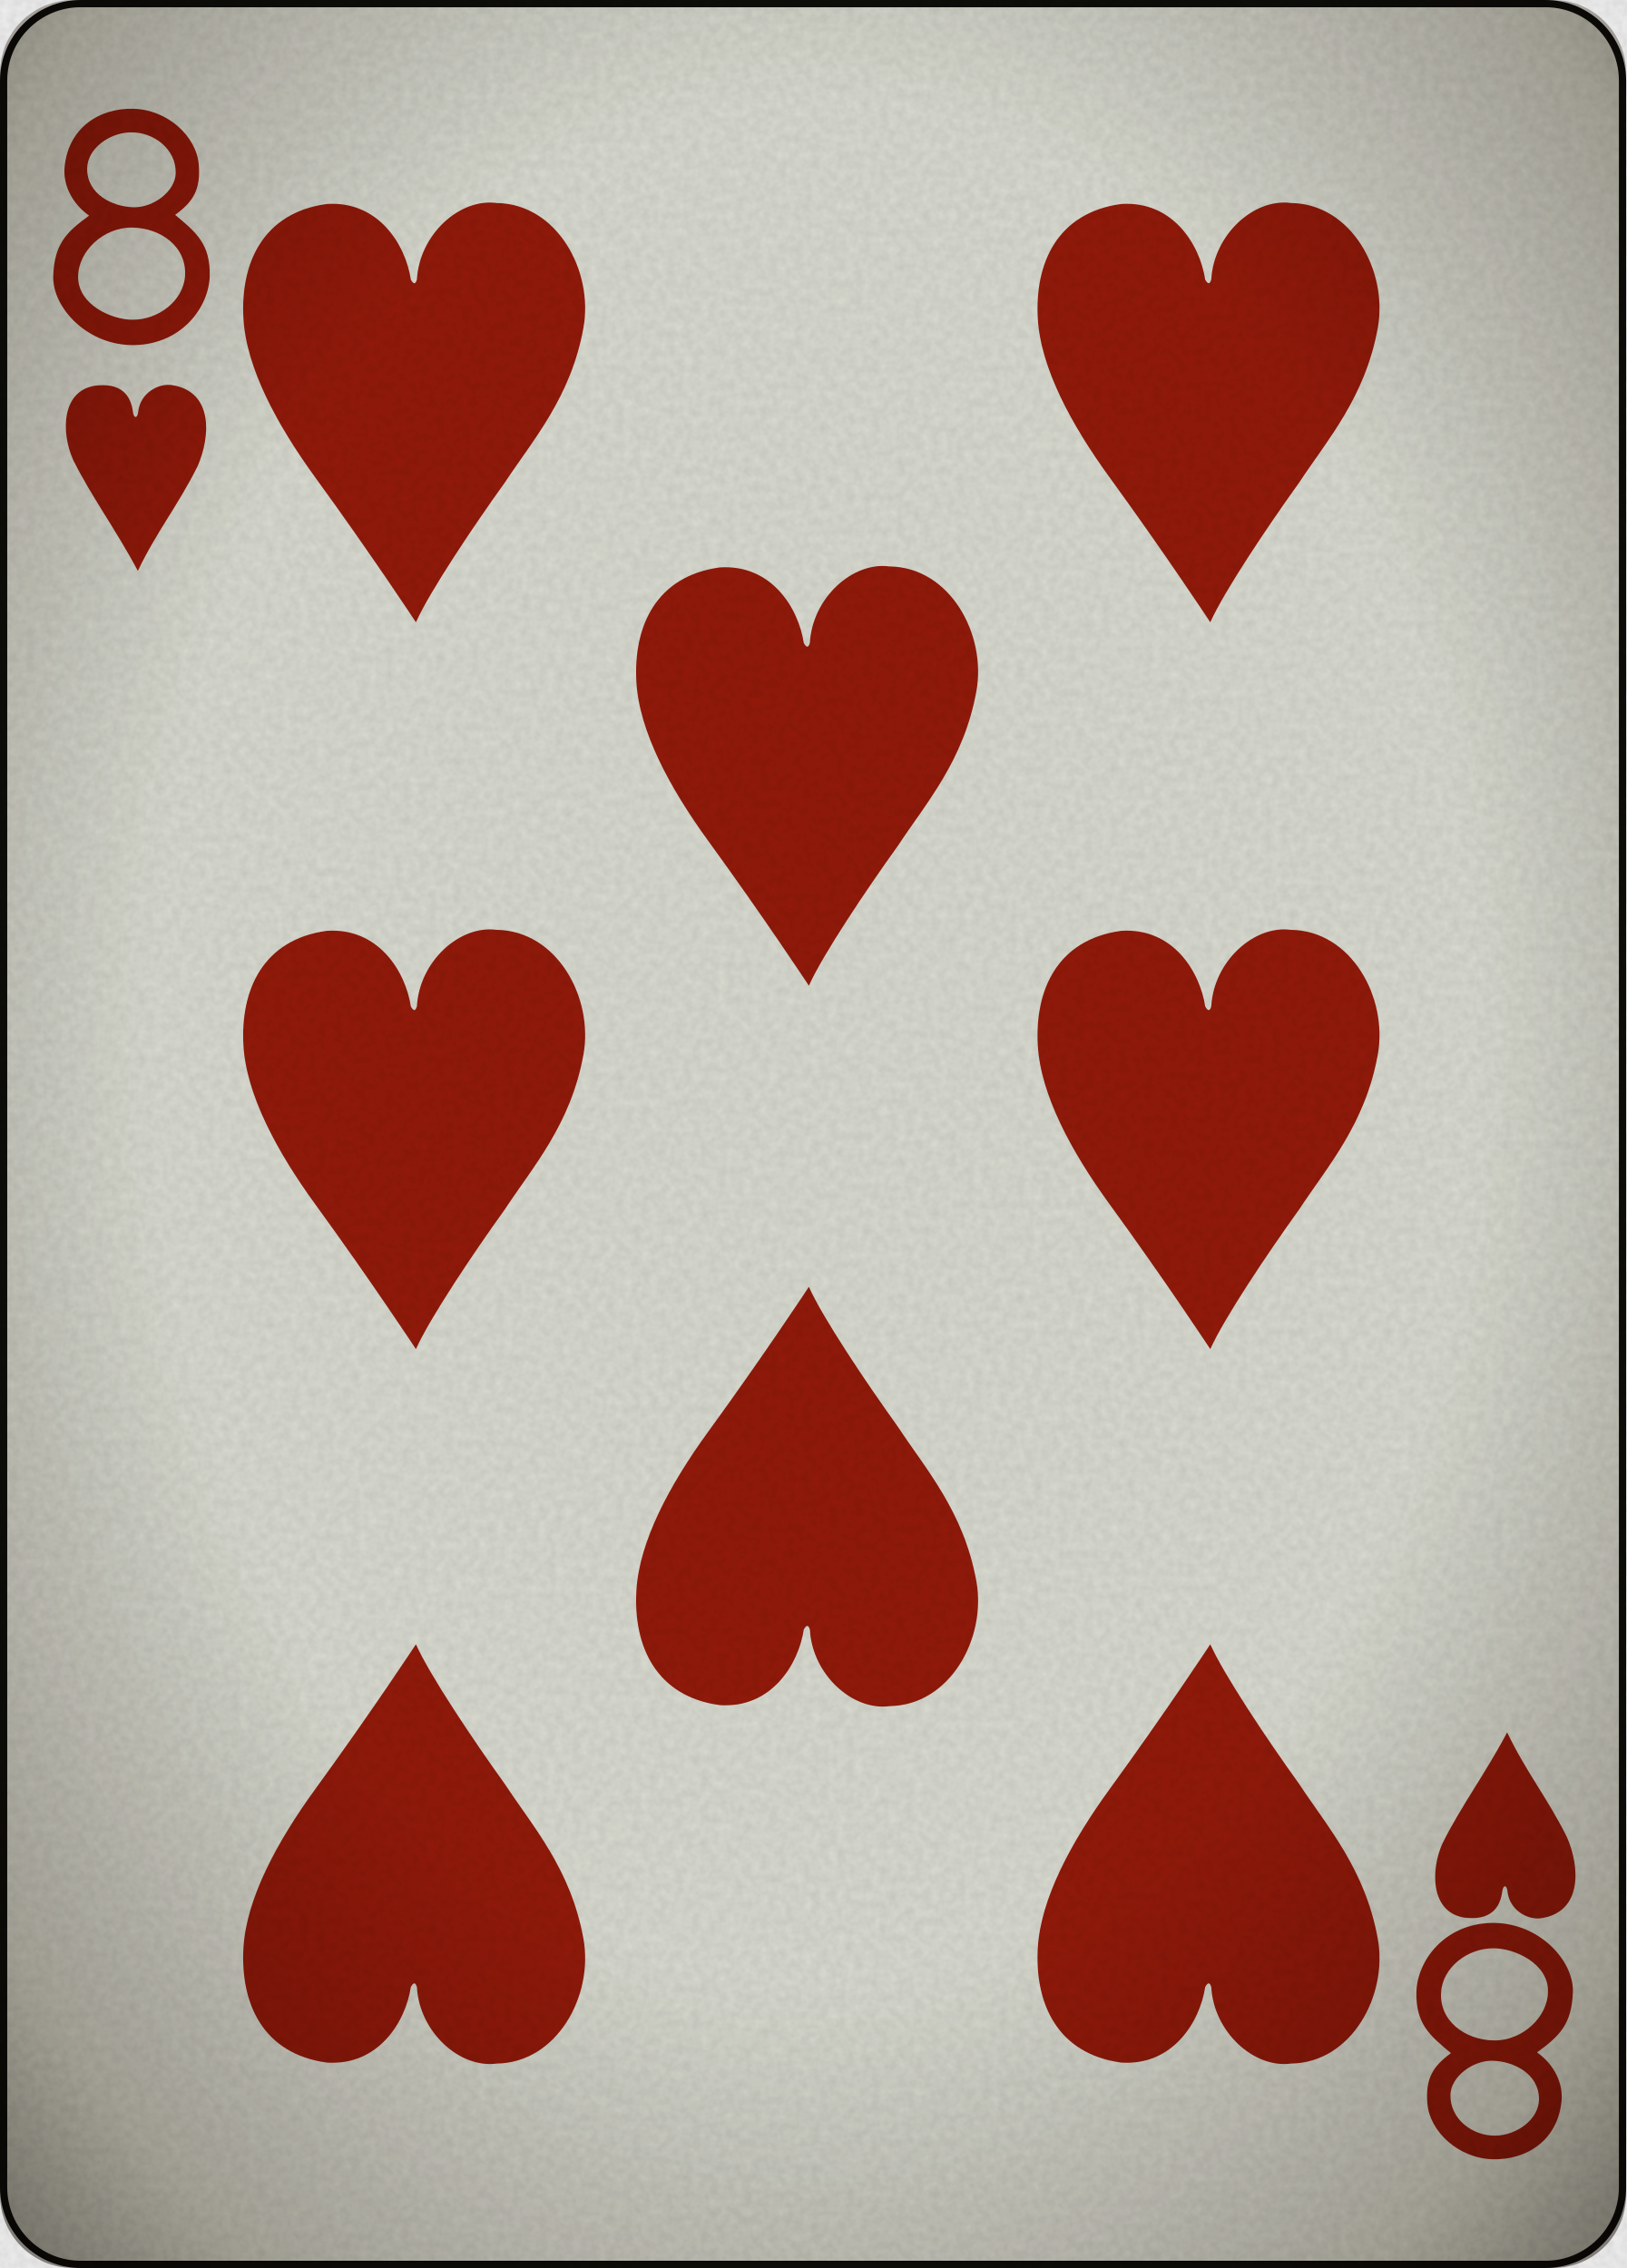
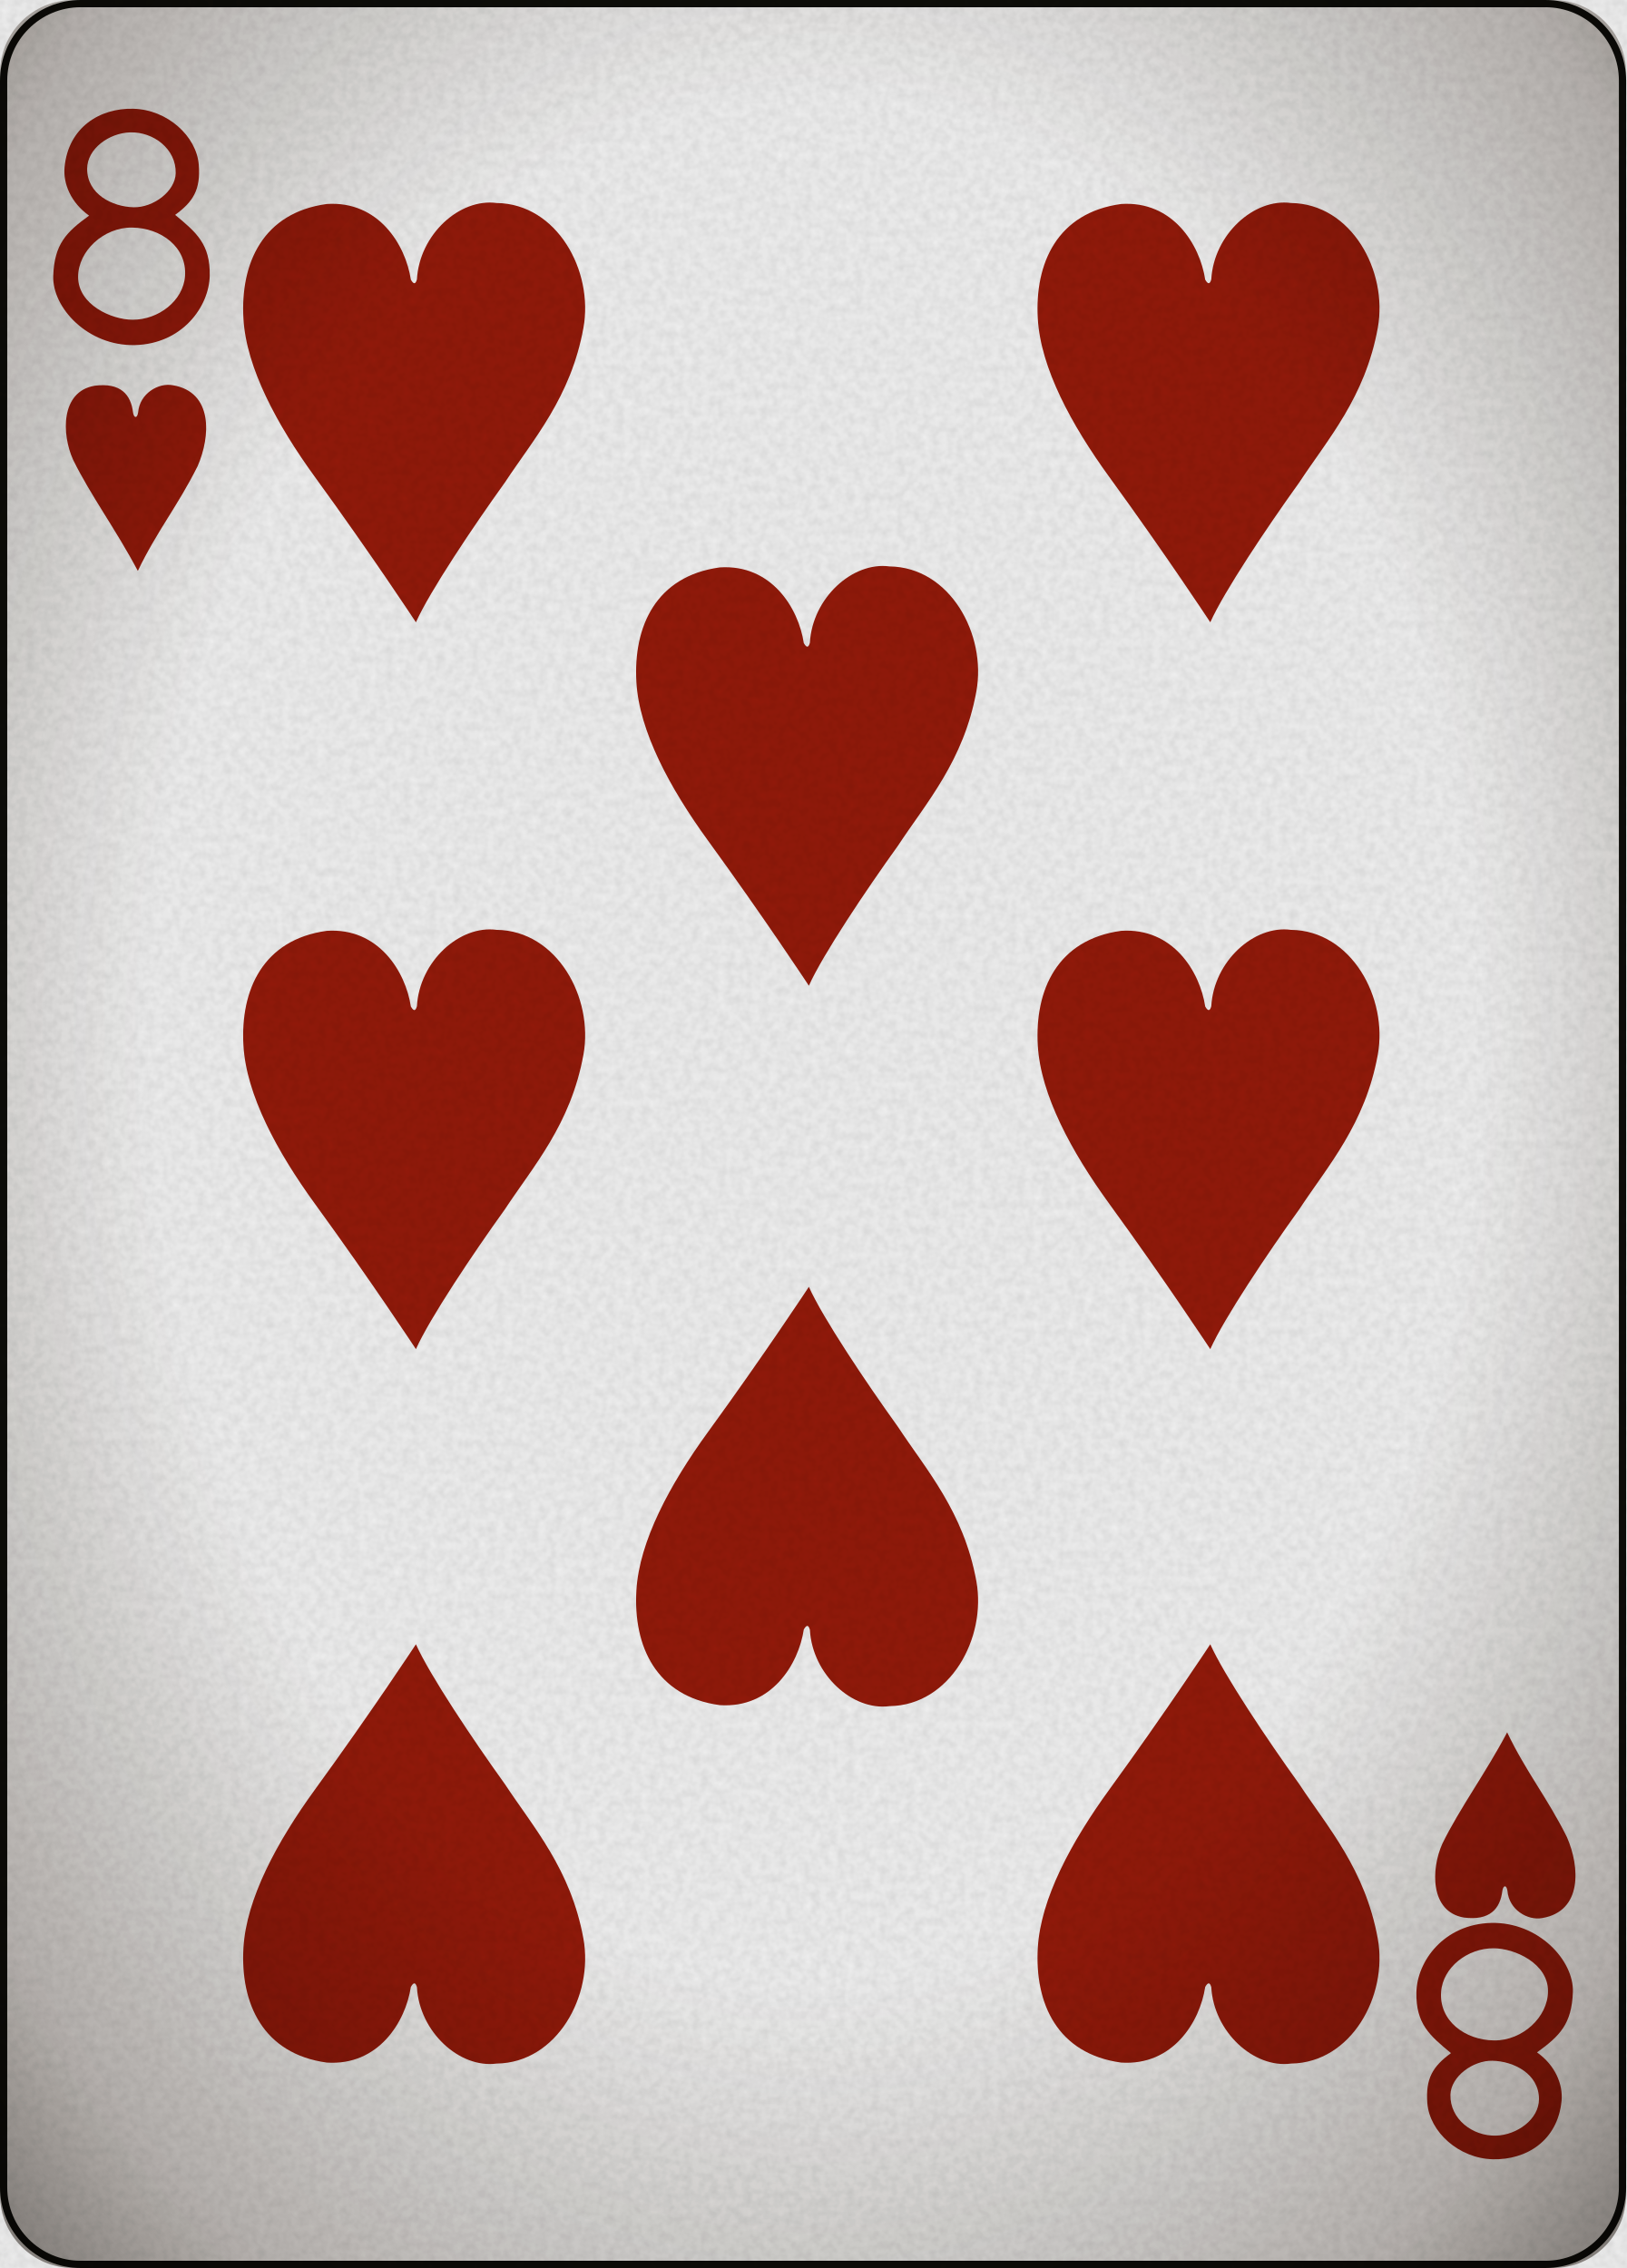
<svg xmlns="http://www.w3.org/2000/svg" width="224.225" height="312.808" id="svg4423" version="1.1">
  <defs id="defs4425">
    <filter id="envejecido" x="-15%" y="-15%" width="130%" height="130%" color-interpolation-filters="sRGB">
      <feColorMatrix in="SourceGraphic" type="matrix" values="0.62 0.12 0.05 0 0.06                 0.05 0.70 0.05 0 0.06                 0.00 0.06 0.72 0 0.04                 0    0    0    1 0" result="warm" />
      <feTurbulence type="fractalNoise" baseFrequency="0.85" numOctaves="2" seed="11" result="noise" />
      <feColorMatrix in="noise" type="matrix" values="0 0 0 0 0                 0 0 0 0 0                 0 0 0 0 0                 0 0 0 0.10 0" result="noiseAlpha" />
      <feComposite in="noiseAlpha" in2="warm" operator="over" result="grained" />
    </filter>
    <radialGradient id="vignette-grad" cx="50%" cy="46%" r="75%">
      <stop offset="55%" stop-color="#2a1a0a" stop-opacity="0" />
      <stop offset="85%" stop-color="#2a1a0a" stop-opacity="0.28" />
      <stop offset="100%" stop-color="#160d05" stop-opacity="0.55" />
    </radialGradient>
  </defs>
  <g id="layer1" transform="translate(-259.9347,-369.7772)" filter="url(#envejecido)">
    <g transform="translate(-1313.621,-113.6612)" id="g9013" style="display:inline">
      <g id="g8854">
        <g transform="translate(-4683.875,2918.937)" id="g8836">
-           <rect ry="10.63" rx="10.63" style="display:inline;fill:#ffffff;fill-opacity:1;stroke:#000000;stroke-width:0.997;stroke-miterlimit:4;stroke-dasharray:none;stroke-opacity:1" id="rect6361" width="223.228" height="311.811" x="6257.929" y="-2435" />
+           <rect ry="10.63" rx="10.63" style="display:inline;fill:none;fill-opacity:0;stroke:#000000;stroke-width:0.997;stroke-miterlimit:4;stroke-dasharray:none;stroke-opacity:1" id="rect6361" width="223.228" height="311.811" x="6257.929" y="-2435" />
          <g id="g8646" transform="matrix(0.3010621,0,0,0.3010621,5370.094,-1979.932)">
            <path style="display:inline;fill:#d40000;fill-opacity:1" d="m 2971.742,-1386.815 c 0.532,-14.533 5.882,-19.991 16.421,-27.6 -8.406,-5.963 -11.95,-14.736 -11.234,-22.212 1.732,-18.092 15.976,-27.144 31.505,-26.75 15.529,0.394 28.913,12.501 29.957,25.649 0.908,11.437 -2.559,16.948 -10.82,22.969 9.808,8.11 16.078,13.452 15.84,27.769 -0.238,14.316 -12.641,31.355 -34.261,31.878 -21.62,0.523 -37.94,-17.169 -37.408,-31.703 z m 60.362,0.048 c 0.927,-13.161 -10.922,-22.04 -24.292,-22.178 -13.028,-0.135 -24.683,10.784 -24.685,22.599 0,12.692 15.158,19.586 24.948,19.623 11.899,0.044 23.23,-8.71 24.029,-20.044 z m -4.278,-47.078 c 0.259,-11.086 -10.154,-19.031 -20.888,-18.711 -9.551,0.284 -19.667,7.443 -19.672,16.71 -0.01,11.592 11.5,17.38 21.314,17.598 8.903,0.198 19.051,-7.223 19.246,-15.597 z" id="path7112" />
            <path id="path7128" d="m 3667.748,-600.564 c -0.532,14.533 -5.882,19.991 -16.421,27.6 8.406,5.963 11.95,14.736 11.234,22.212 -1.732,18.092 -15.976,27.144 -31.505,26.75 -15.529,-0.394 -28.913,-12.501 -29.957,-25.649 -0.908,-11.437 2.559,-16.948 10.82,-22.969 -9.808,-8.11 -16.078,-13.452 -15.84,-27.769 0.238,-14.316 12.641,-31.355 34.261,-31.878 21.62,-0.523 37.94,17.169 37.408,31.703 z m -60.362,-0.048 c -0.927,13.161 10.922,22.04 24.292,22.178 13.028,0.135 24.683,-10.784 24.685,-22.599 0,-12.692 -15.158,-19.586 -24.948,-19.623 -11.899,-0.044 -23.23,8.71 -24.029,20.044 z m 4.278,47.078 c -0.259,11.086 10.154,19.031 20.888,18.711 9.551,-0.284 19.667,-7.443 19.672,-16.71 0.01,-11.592 -11.5,-17.38 -21.314,-17.598 -8.903,-0.198 -19.051,7.223 -19.246,15.597 z" style="display:inline;fill:#d40000;fill-opacity:1" />
          </g>
        </g>
      </g>
      <path style="display:inline;fill:#d40000;fill-opacity:1" d="m 1583.636,546.847 c -1.583,-3.472 -1.757,-9.405 2.971,-10.208 3.562,-0.458 5.012,1.198 5.3,3.742 0.142,0.743 0.562,0.788 0.695,-0.058 0.204,-2.609 2.787,-4.133 4.806,-3.75 5.527,0.945 5.204,7.028 3.398,11.156 -2.731,5.479 -5.601,8.938 -8.245,14.452 -3.038,-5.741 -6.507,-10.405 -8.926,-15.333 z" id="path8634" />
      <path id="path8548" d="m 1618.614,511.574 c 7.144,-0.474 10.868,5.627 11.595,10.436 0.433,0.764 0.671,0.549 0.837,-0.042 0.349,-6.174 5.875,-11.22 10.993,-10.53 8.328,0.108 13.389,9.375 11.966,17.219 -1.738,9.582 -6.9,15.351 -10.808,21.293 -4.421,6.152 -10.373,15.04 -12.29,19.317 0,0 -6.048,-9.205 -13.917,-20.03 -5.262,-7.239 -9.473,-15.082 -9.865,-21.835 -0.448,-7.715 2.719,-14.632 11.489,-15.828 z" style="display:inline;fill:#d40000;fill-opacity:1" />
      <path id="path8550" d="m 1728.147,511.574 c 7.144,-0.474 10.868,5.627 11.595,10.436 0.433,0.764 0.671,0.549 0.837,-0.042 0.349,-6.174 5.875,-11.22 10.993,-10.53 8.328,0.108 13.389,9.375 11.966,17.219 -1.738,9.582 -6.9,15.351 -10.808,21.293 -4.421,6.152 -10.373,15.04 -12.29,19.317 0,0 -6.048,-9.205 -13.917,-20.03 -5.262,-7.239 -9.473,-15.082 -9.865,-21.835 -0.448,-7.715 2.719,-14.632 11.489,-15.828 z" style="display:inline;fill:#d40000;fill-opacity:1" />
      <path id="path8552" d="m 1672.797,561.698 c 7.144,-0.474 10.868,5.627 11.595,10.436 0.433,0.764 0.671,0.549 0.837,-0.042 0.349,-6.174 5.875,-11.22 10.993,-10.53 8.328,0.108 13.389,9.375 11.966,17.219 -1.738,9.582 -6.9,15.351 -10.808,21.293 -4.421,6.152 -10.373,15.04 -12.29,19.317 0,0 -6.048,-9.205 -13.917,-20.03 -5.262,-7.239 -9.473,-15.082 -9.865,-21.835 -0.448,-7.715 2.719,-14.632 11.489,-15.828 z" style="display:inline;fill:#d40000;fill-opacity:1" />
      <path id="path8554" d="m 1618.614,611.822 c 7.144,-0.474 10.868,5.627 11.595,10.436 0.433,0.764 0.671,0.549 0.837,-0.042 0.349,-6.174 5.875,-11.22 10.993,-10.53 8.328,0.108 13.389,9.375 11.966,17.219 -1.738,9.582 -6.9,15.351 -10.808,21.293 -4.421,6.152 -10.373,15.04 -12.29,19.317 0,0 -6.048,-9.205 -13.917,-20.03 -5.262,-7.239 -9.473,-15.082 -9.865,-21.835 -0.448,-7.715 2.719,-14.632 11.489,-15.828 z" style="display:inline;fill:#d40000;fill-opacity:1" />
      <path id="path8556" d="m 1728.147,611.822 c 7.144,-0.474 10.868,5.627 11.595,10.436 0.433,0.764 0.671,0.549 0.837,-0.042 0.349,-6.174 5.875,-11.22 10.993,-10.53 8.328,0.108 13.389,9.375 11.966,17.219 -1.738,9.582 -6.9,15.351 -10.808,21.293 -4.421,6.152 -10.373,15.04 -12.29,19.317 0,0 -6.048,-9.205 -13.917,-20.03 -5.262,-7.239 -9.473,-15.082 -9.865,-21.835 -0.448,-7.715 2.719,-14.632 11.489,-15.828 z" style="display:inline;fill:#d40000;fill-opacity:1" />
      <path id="path8614" d="m 1728.147,767.914 c 7.144,0.474 10.868,-5.627 11.595,-10.436 0.433,-0.764 0.671,-0.549 0.837,0.042 0.349,6.174 5.875,11.22 10.993,10.53 8.328,-0.108 13.389,-9.375 11.966,-17.219 -1.738,-9.582 -6.9,-15.351 -10.808,-21.293 -4.421,-6.152 -10.373,-15.04 -12.29,-19.317 0,0 -6.048,9.205 -13.917,20.03 -5.262,7.239 -9.473,15.082 -9.865,21.835 -0.448,7.715 2.719,14.632 11.489,15.828 z" style="display:inline;fill:#d40000;fill-opacity:1" />
      <path id="path8616" d="m 1672.797,718.615 c 7.144,0.474 10.868,-5.627 11.595,-10.436 0.433,-0.764 0.671,-0.549 0.837,0.042 0.349,6.174 5.875,11.22 10.993,10.53 8.328,-0.108 13.389,-9.375 11.966,-17.219 -1.738,-9.582 -6.9,-15.351 -10.808,-21.293 -4.421,-6.152 -10.373,-15.04 -12.29,-19.317 0,0 -6.048,9.205 -13.917,20.03 -5.262,7.239 -9.473,15.082 -9.865,21.835 -0.448,7.715 2.719,14.632 11.489,15.828 z" style="display:inline;fill:#d40000;fill-opacity:1" />
      <path id="path8618" d="m 1618.614,767.914 c 7.144,0.474 10.868,-5.627 11.595,-10.436 0.433,-0.764 0.671,-0.549 0.837,0.042 0.349,6.174 5.875,11.22 10.993,10.53 8.328,-0.108 13.389,-9.375 11.966,-17.219 -1.738,-9.582 -6.9,-15.351 -10.808,-21.293 -4.421,-6.152 -10.373,-15.04 -12.29,-19.317 0,0 -6.048,9.205 -13.917,20.03 -5.262,7.239 -9.473,15.082 -9.865,21.835 -0.448,7.715 2.719,14.632 11.489,15.828 z" style="display:inline;fill:#d40000;fill-opacity:1" />
      <path id="path8664" d="m 1772.451,737.705 c -1.583,3.472 -1.757,9.405 2.971,10.208 3.562,0.458 5.012,-1.198 5.3,-3.742 0.142,-0.743 0.562,-0.788 0.695,0.058 0.204,2.609 2.787,4.133 4.806,3.75 5.527,-0.945 5.204,-7.028 3.398,-11.156 -2.731,-5.479 -5.601,-8.938 -8.245,-14.452 -3.038,5.741 -6.507,10.405 -8.926,15.333 z" style="display:inline;fill:#d40000;fill-opacity:1" />
    </g>
  </g>
  <rect x="0" y="0" width="224.225" height="312.808" rx="10.09" ry="10.09" fill="url(#vignette-grad)" style="mix-blend-mode:multiply" />
</svg>
